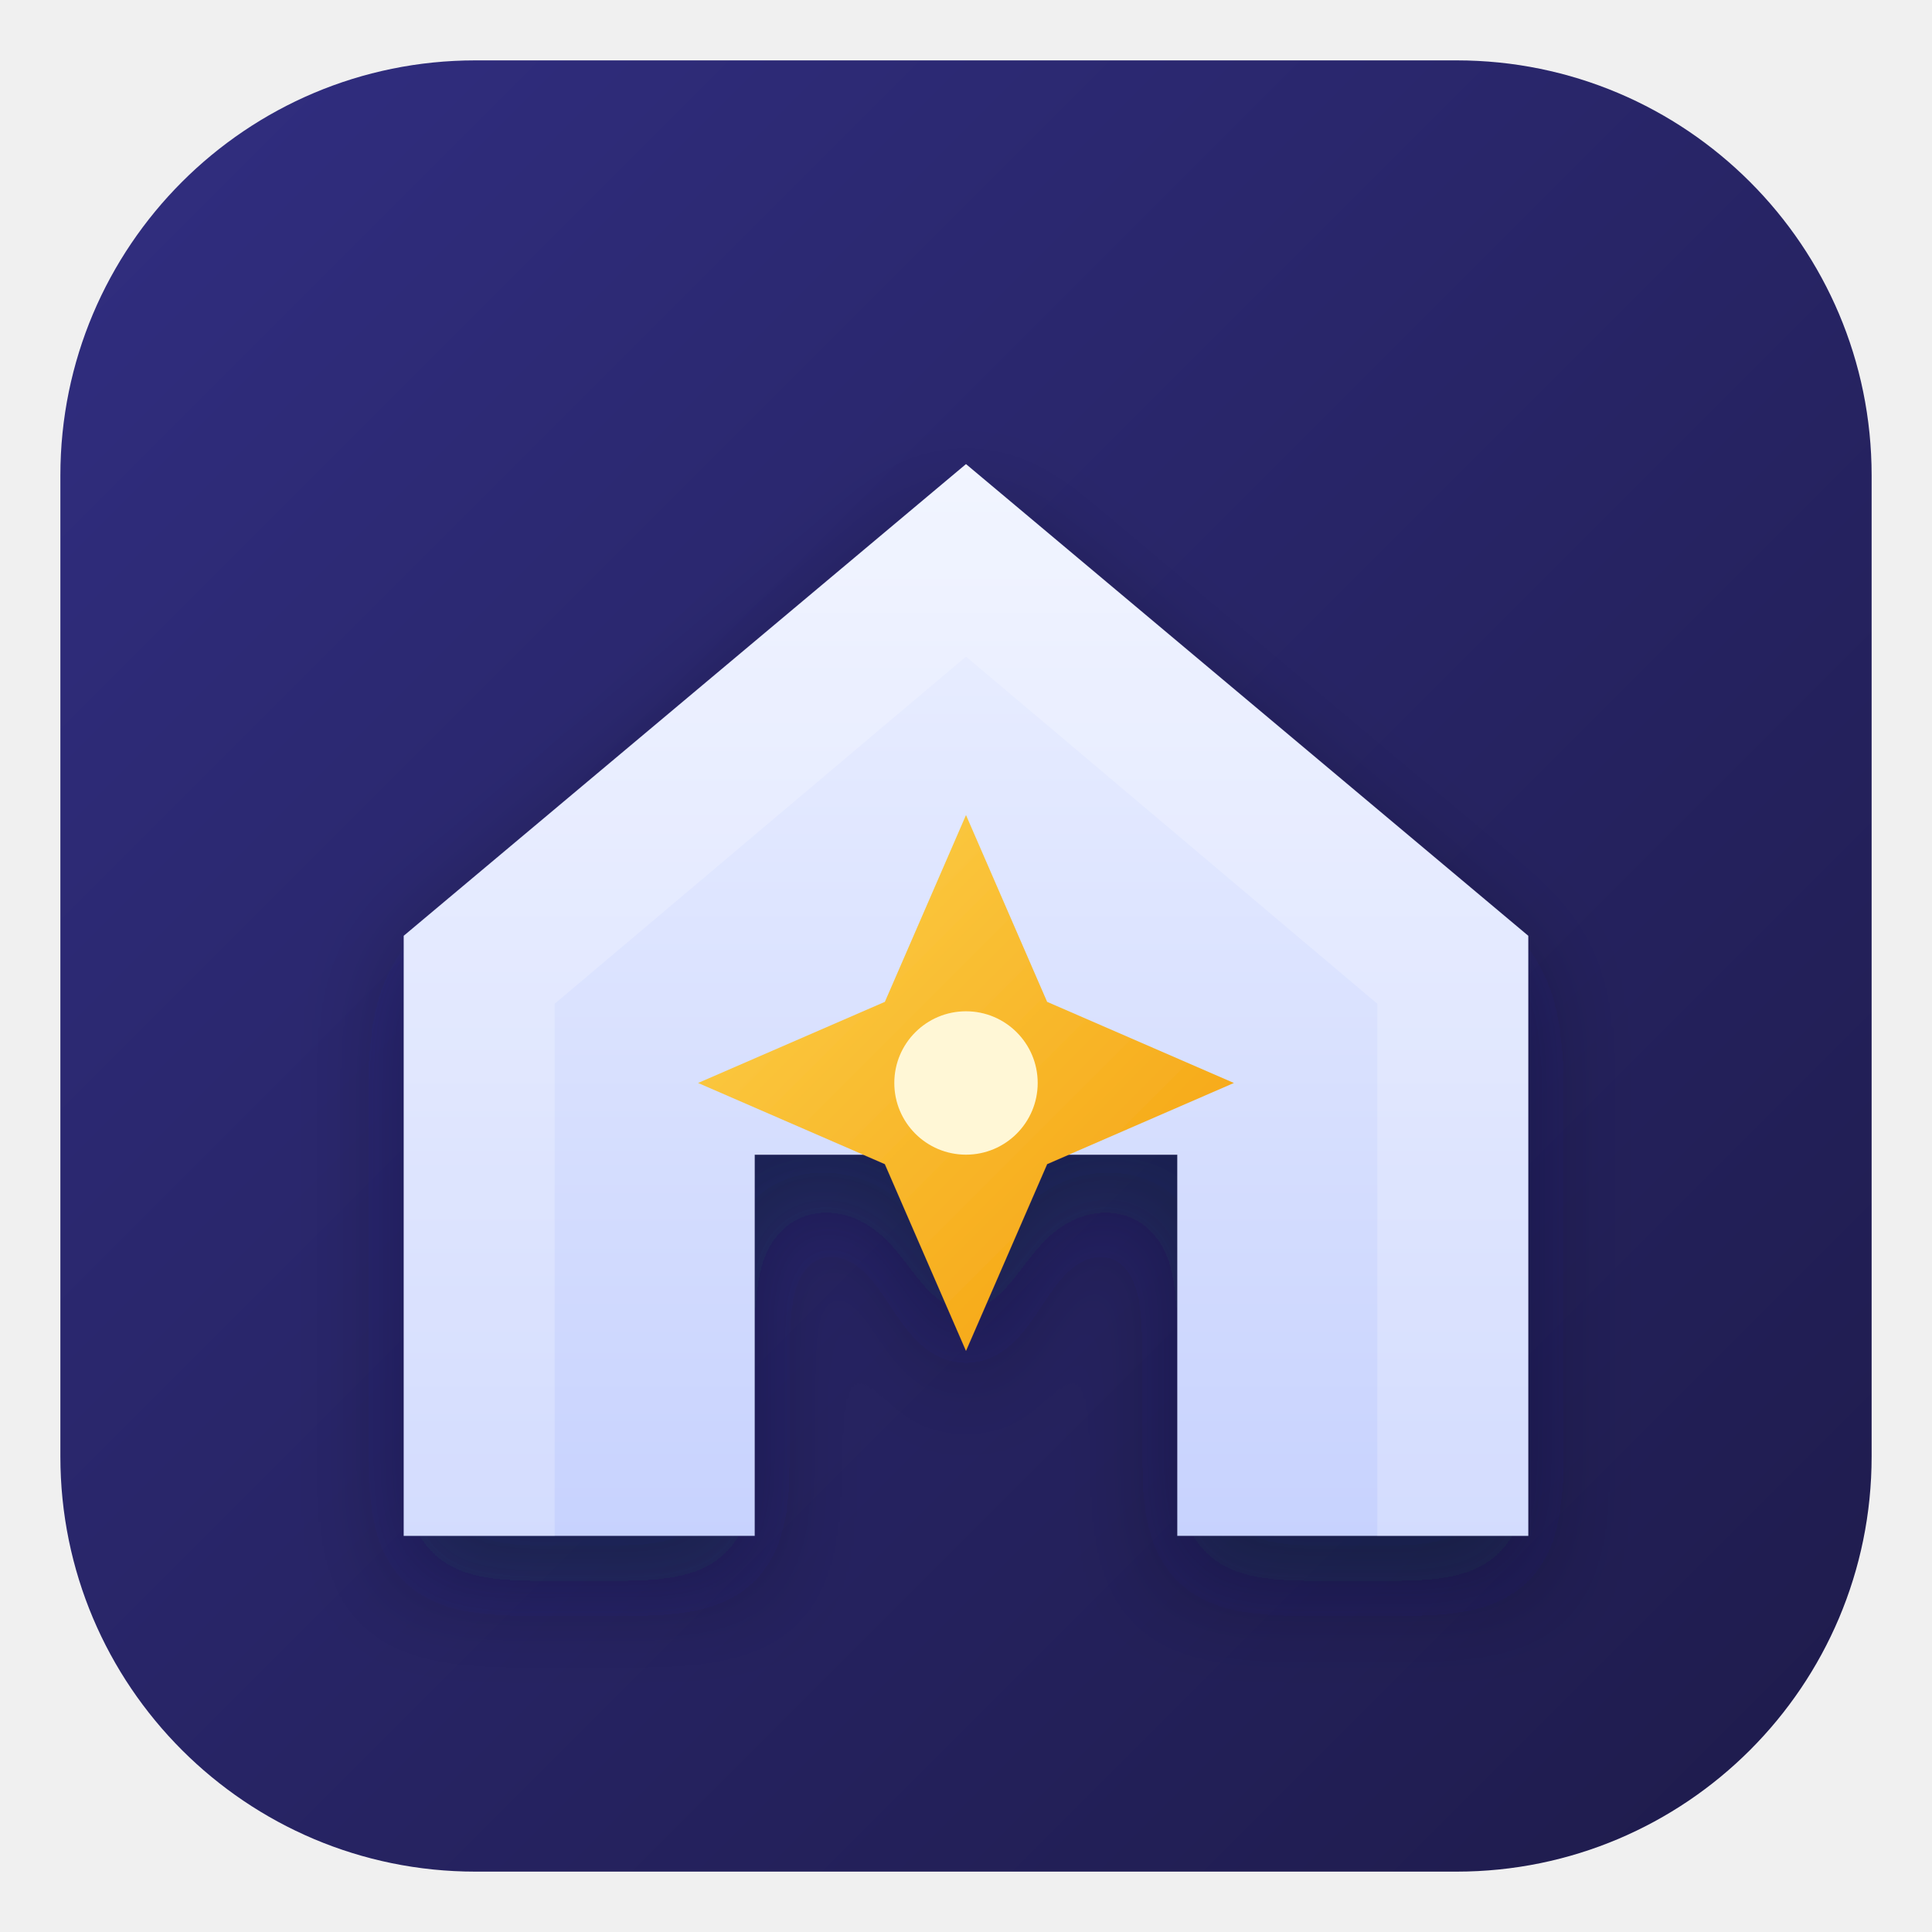
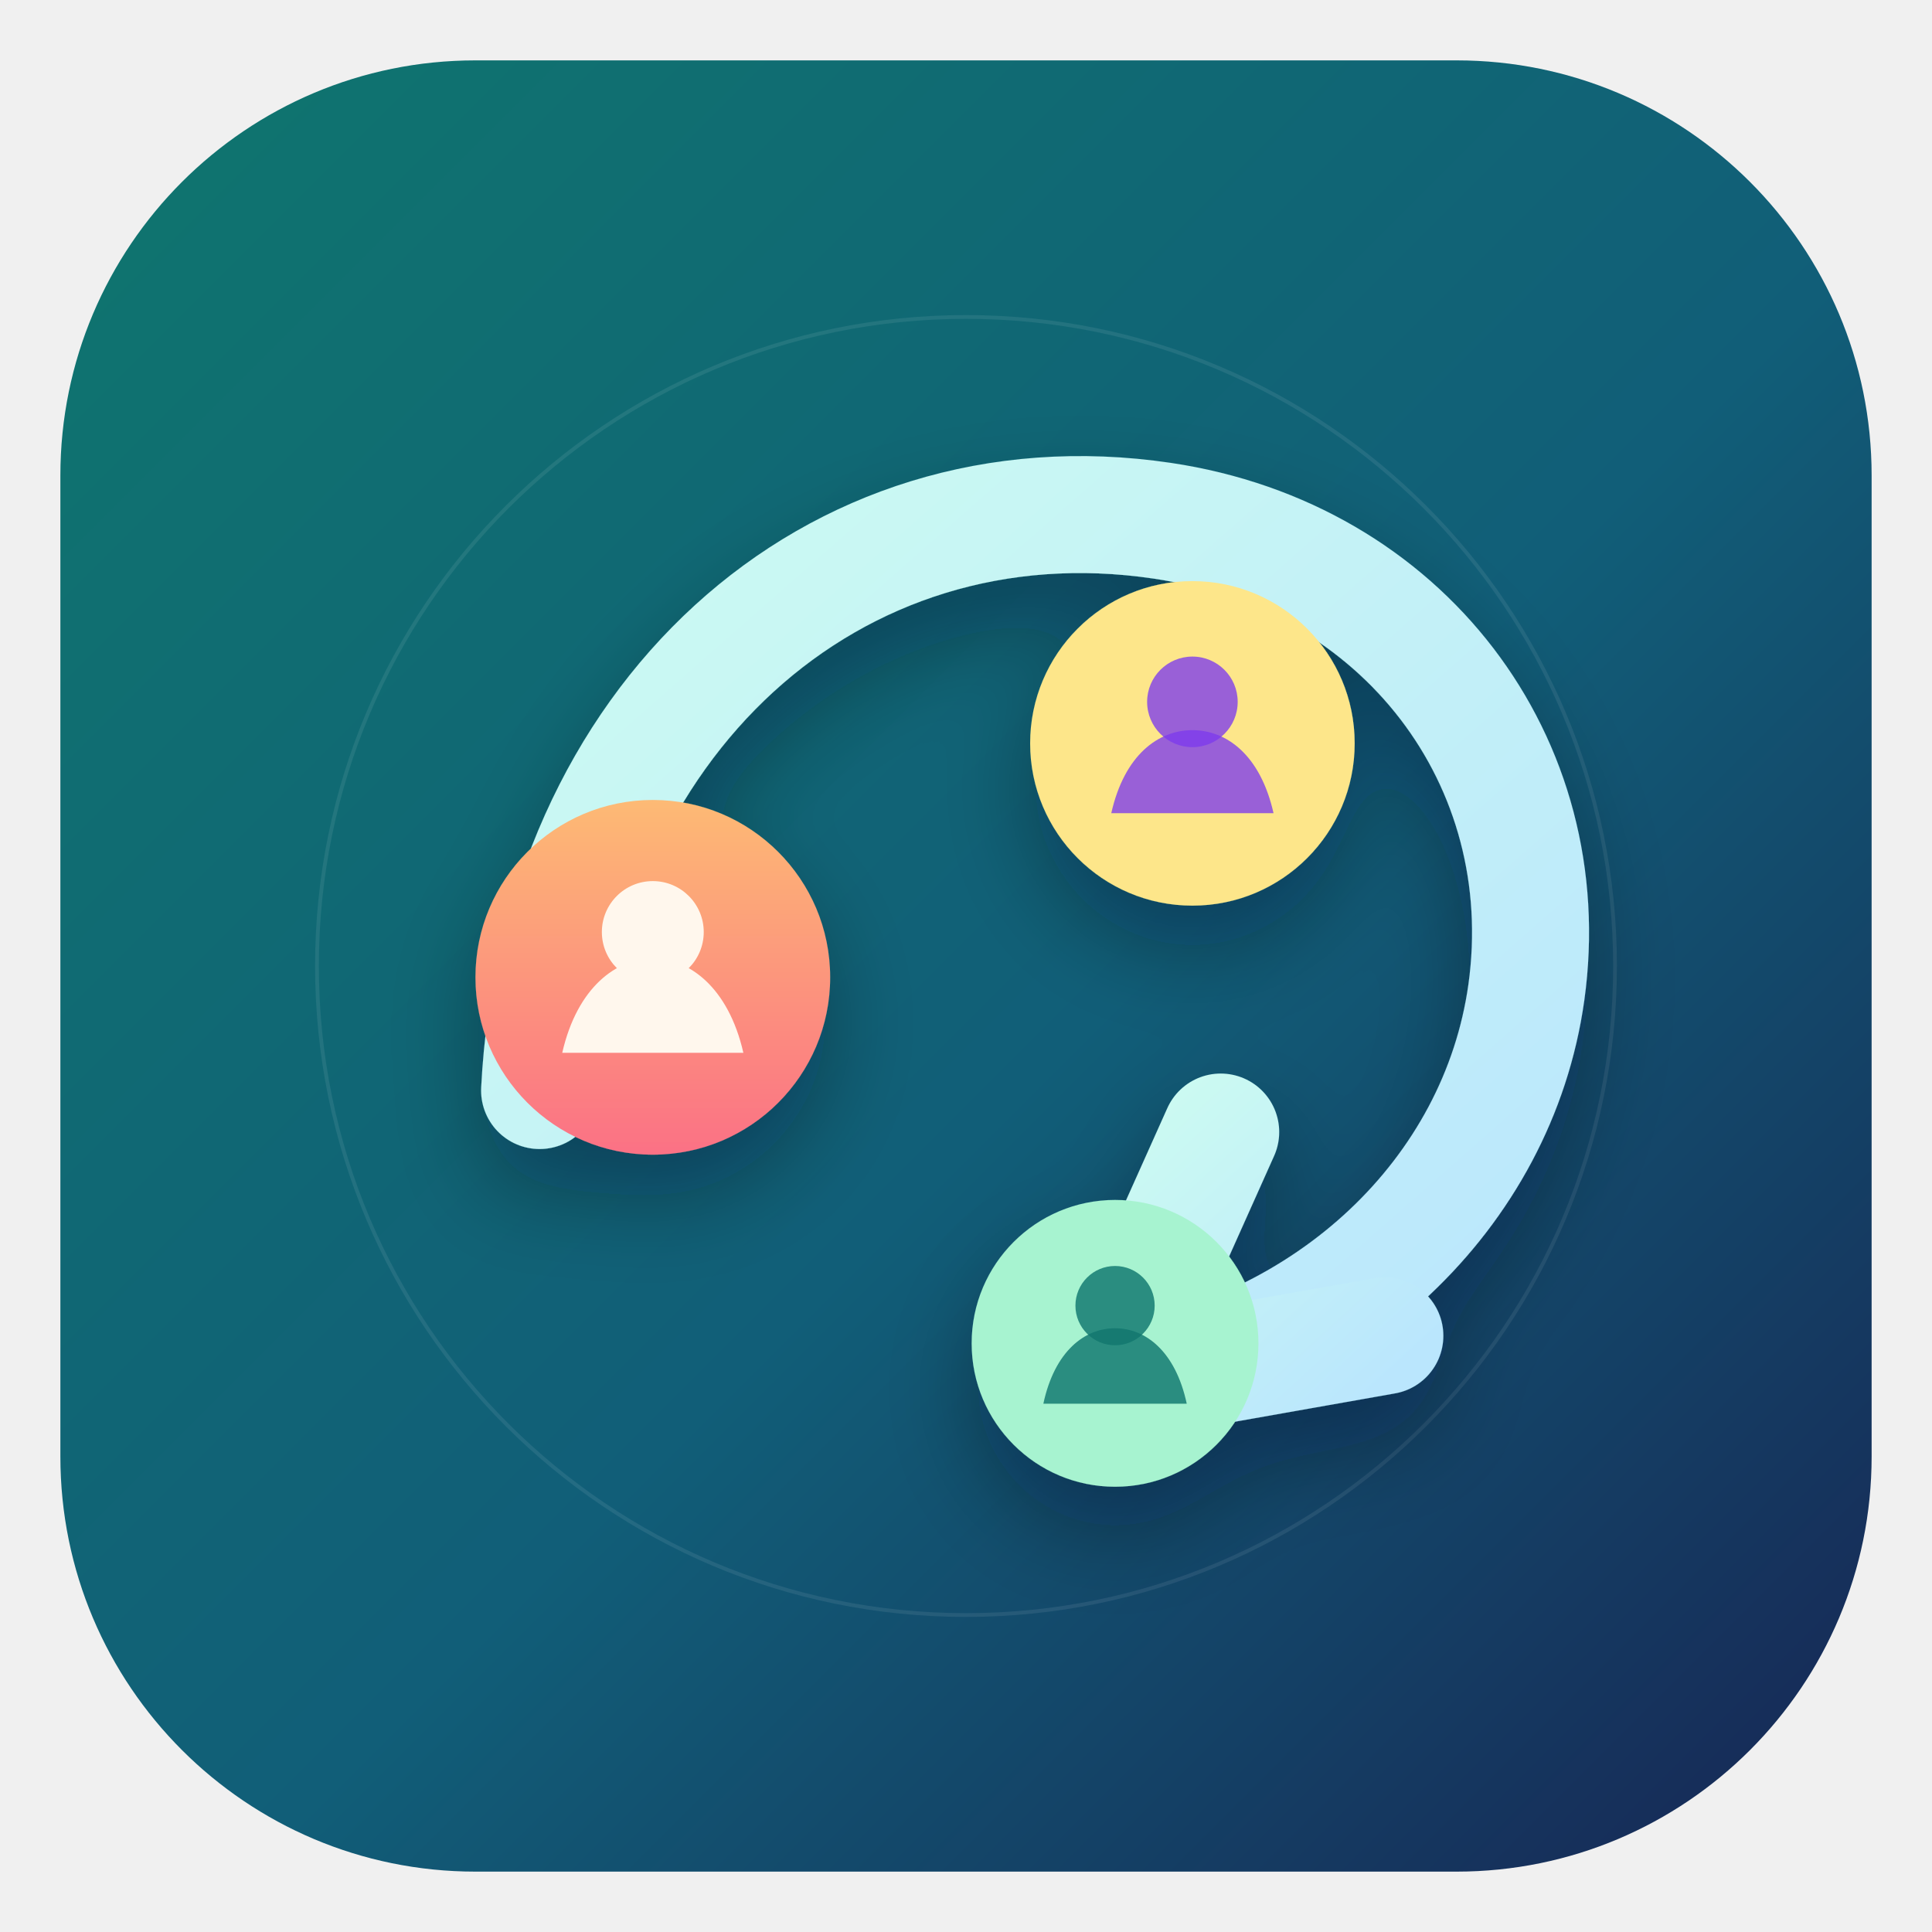
<svg xmlns="http://www.w3.org/2000/svg" width="1024" height="1024" viewBox="0 0 1024 1024" role="img" aria-labelledby="title description">
-   <description id="description">An open indigo shelter surrounding a warm amber compass star.</description>
+   <description id="description">Three warm family nodes connected by a bright orbit on a deep teal rounded background.</description>
  <defs>
    <linearGradient id="background" x1="0" y1="0" x2="1" y2="1">
-       <stop offset="0" stop-color="#312E81" />
-       <stop offset="1" stop-color="#1E1B4B" />
+       <stop offset="0" stop-color="#0F766E" />
+       <stop offset="0.55" stop-color="#115E78" />
+       <stop offset="1" stop-color="#172554" />
    </linearGradient>
-     <linearGradient id="shelter" x1="0" y1="0" x2="0" y2="1">
-       <stop offset="0" stop-color="#EEF2FF" />
-       <stop offset="1" stop-color="#C7D2FE" />
+     <linearGradient id="orbit" x1="0" y1="0" x2="1" y2="1">
+       <stop offset="0" stop-color="#CCFBF1" />
+       <stop offset="1" stop-color="#BAE6FD" />
    </linearGradient>
-     <linearGradient id="compass" x1="0" y1="0" x2="1" y2="1">
-       <stop offset="0" stop-color="#FCD34D" />
-       <stop offset="1" stop-color="#F59E0B" />
+     <linearGradient id="warm" x1="0" y1="0" x2="0" y2="1">
+       <stop offset="0" stop-color="#FDBA74" />
+       <stop offset="1" stop-color="#FB7185" />
    </linearGradient>
-     <filter id="shadow" x="-20%" y="-20%" width="140%" height="140%">
-       <feDropShadow dx="0" dy="24" stdDeviation="28" flood-color="#111827" flood-opacity="0.34" />
+     <filter id="shadow" x="-25%" y="-25%" width="150%" height="150%">
+       <feDropShadow dx="0" dy="24" stdDeviation="24" flood-color="#020617" flood-opacity="0.32" />
    </filter>
  </defs>
  <rect x="32" y="32" width="960" height="960" rx="220" fill="url(#background)" />
+   <circle cx="512" cy="512" r="344" fill="none" stroke="#FFFFFF" stroke-opacity="0.08" stroke-width="2" />
  <g filter="url(#shadow)">
-     <path d="M214 496 512 246 810 496v318H624V612H400v202H214Z" fill="url(#shelter)" />
-     <path d="M512 246 214 496v318h80V532l218-184 218 184v282h80V496Z" fill="#FFFFFF" fill-opacity="0.22" />
-     <path d="M512 432 555 531 654 574 555 617 512 716 469 617 370 574 469 531Z" fill="url(#compass)" />
-     <circle cx="512" cy="574" r="38" fill="#FFF7D6" />
+     <path d="M286 578C296 382 441 250 616 276C744 295 826 404 809 526C794 633 704 717 589 734" fill="none" stroke="url(#orbit)" stroke-width="62" stroke-linecap="round" />
+     <path d="M734 708L587 734L647 600" fill="none" stroke="url(#orbit)" stroke-width="62" stroke-linecap="round" stroke-linejoin="round" />
+     <circle cx="346" cy="518" r="94" fill="url(#warm)" />
+     <circle cx="632" cy="394" r="86" fill="#FDE68A" />
+     <circle cx="591" cy="712" r="76" fill="#A7F3D0" />
+     <circle cx="346" cy="494" r="27" fill="#FFF7ED" />
+     <path d="M298 558C306 523 327 508 346 508C365 508 386 523 394 558" fill="#FFF7ED" />
+     <circle cx="632" cy="372" r="24" fill="#7C3AED" fill-opacity="0.78" />
+     <path d="M589 431C596 400 614 387 632 387C650 387 668 400 675 431" fill="#7C3AED" fill-opacity="0.78" />
+     <circle cx="591" cy="692" r="21" fill="#0F766E" fill-opacity="0.82" />
+     <path d="M553 744C559 716 575 704 591 704C607 704 623 716 629 744" fill="#0F766E" fill-opacity="0.82" />
  </g>
</svg>
